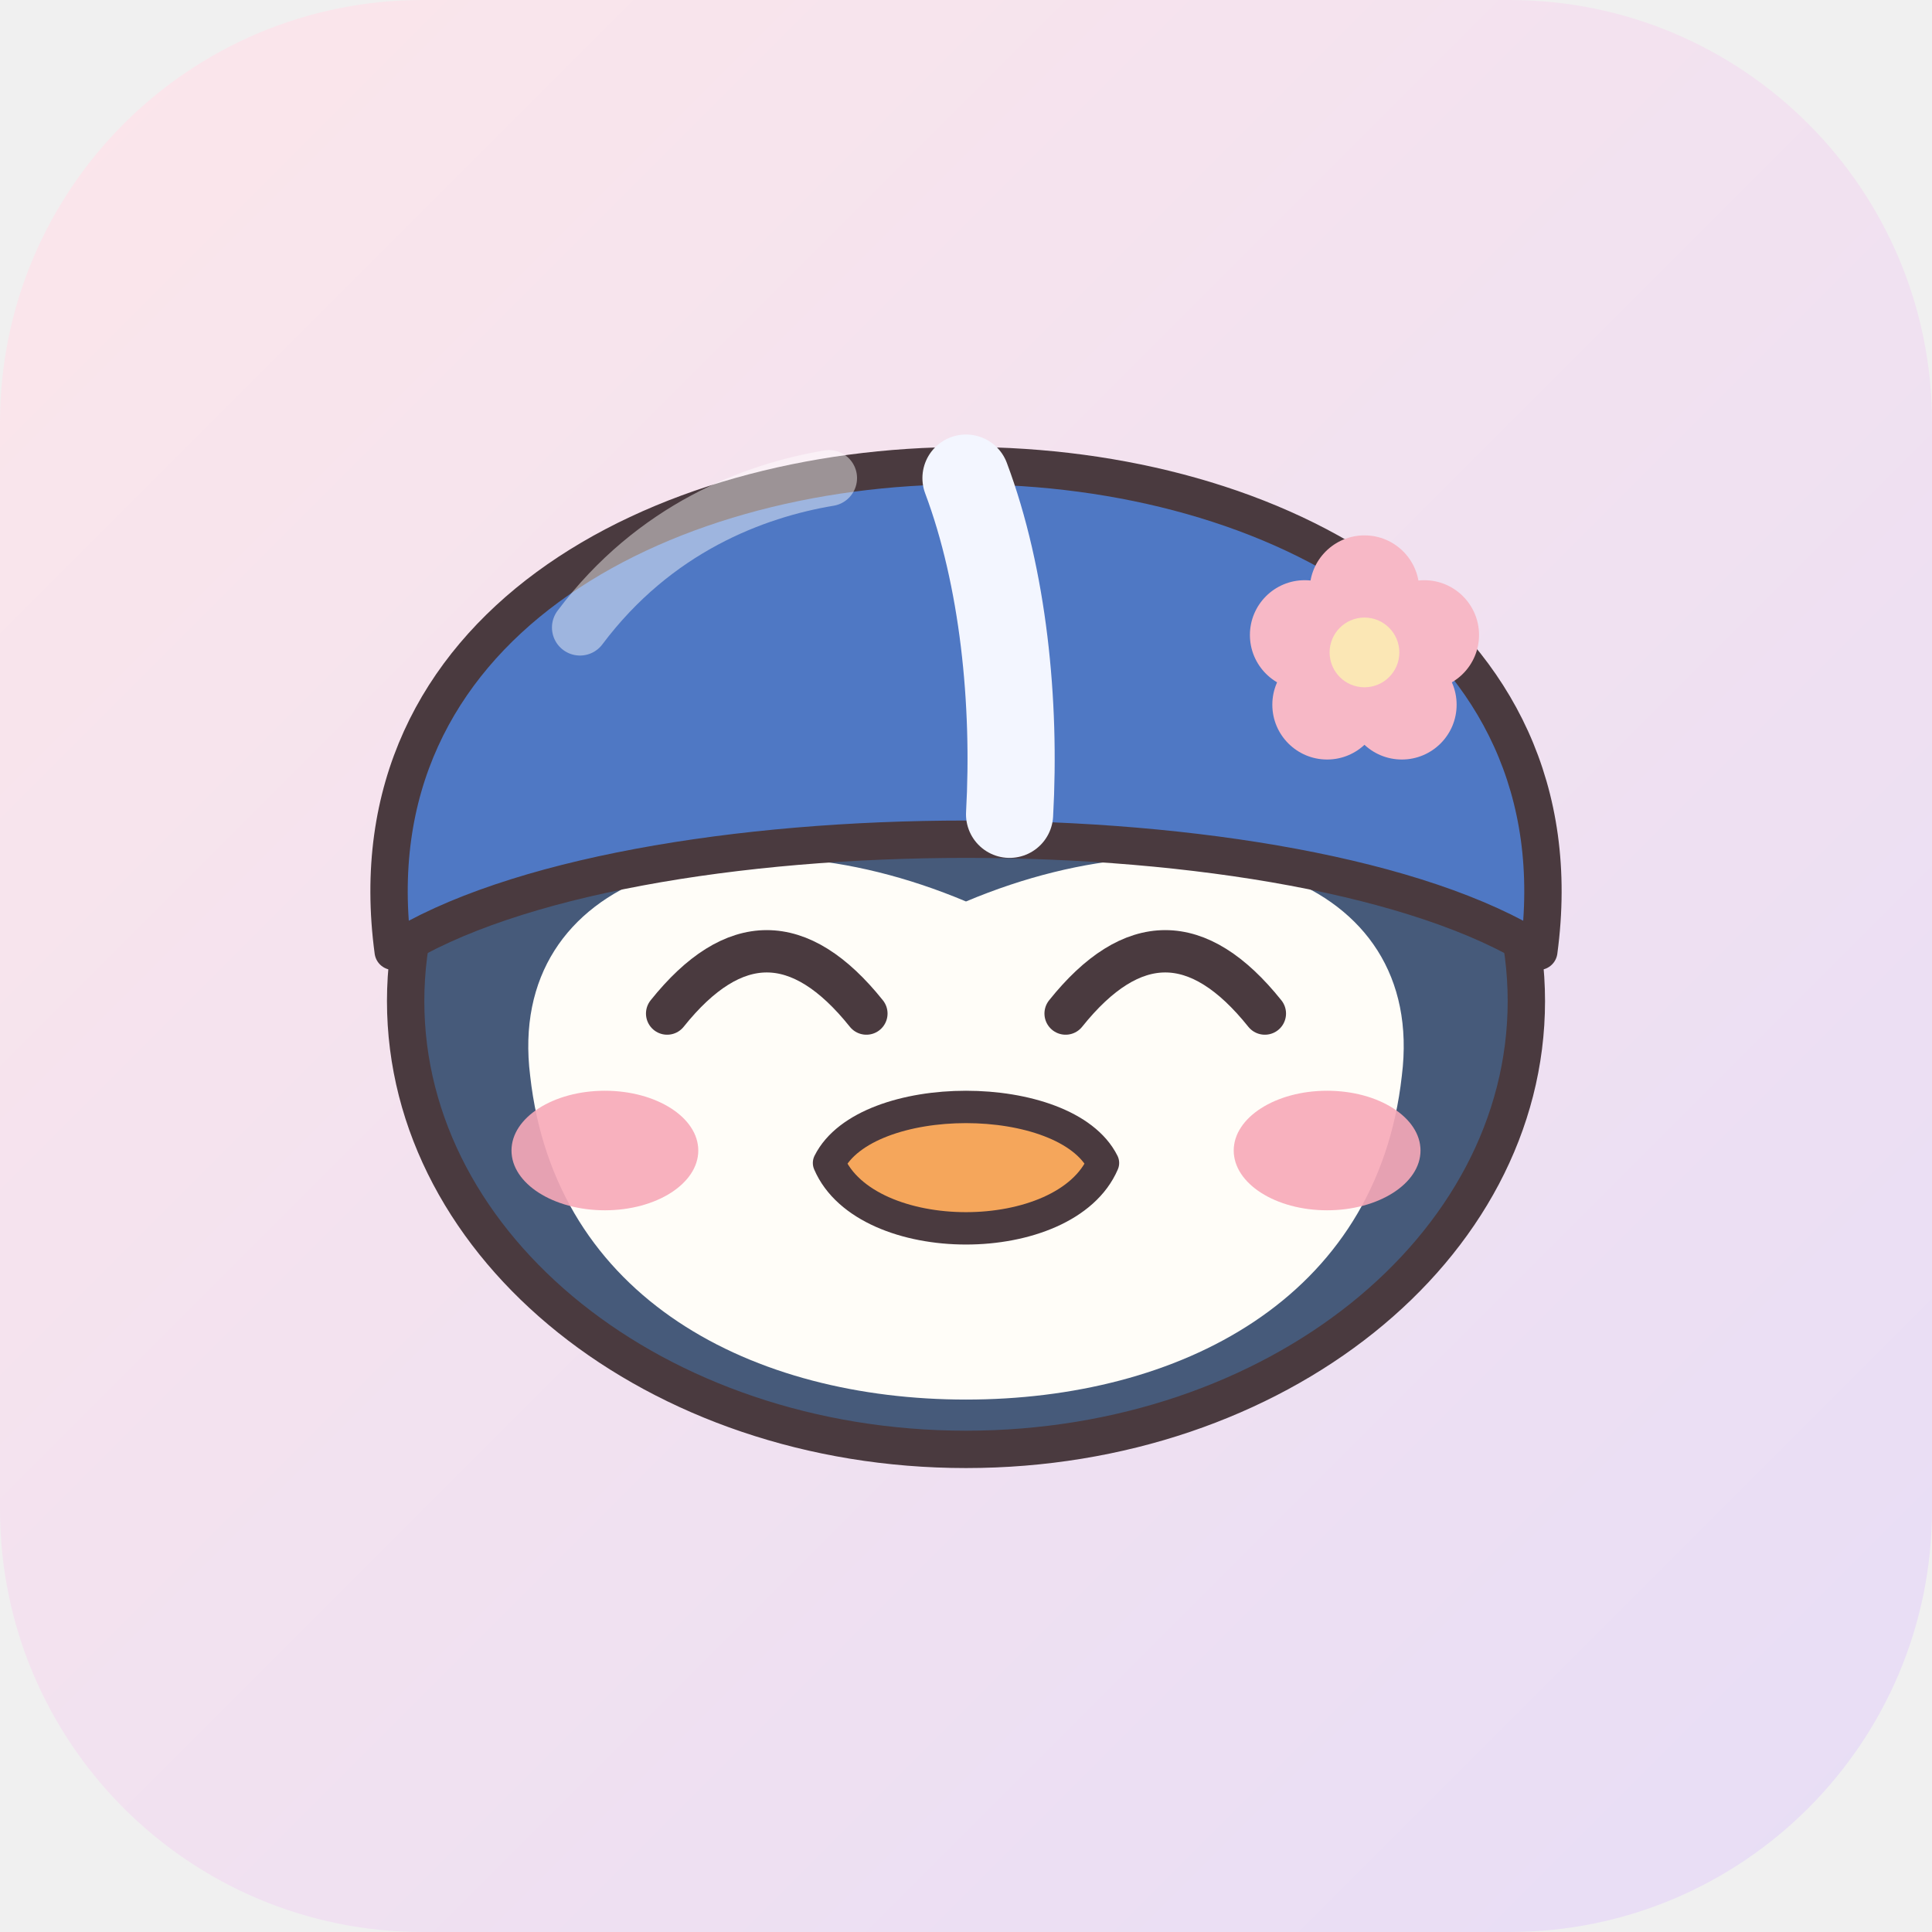
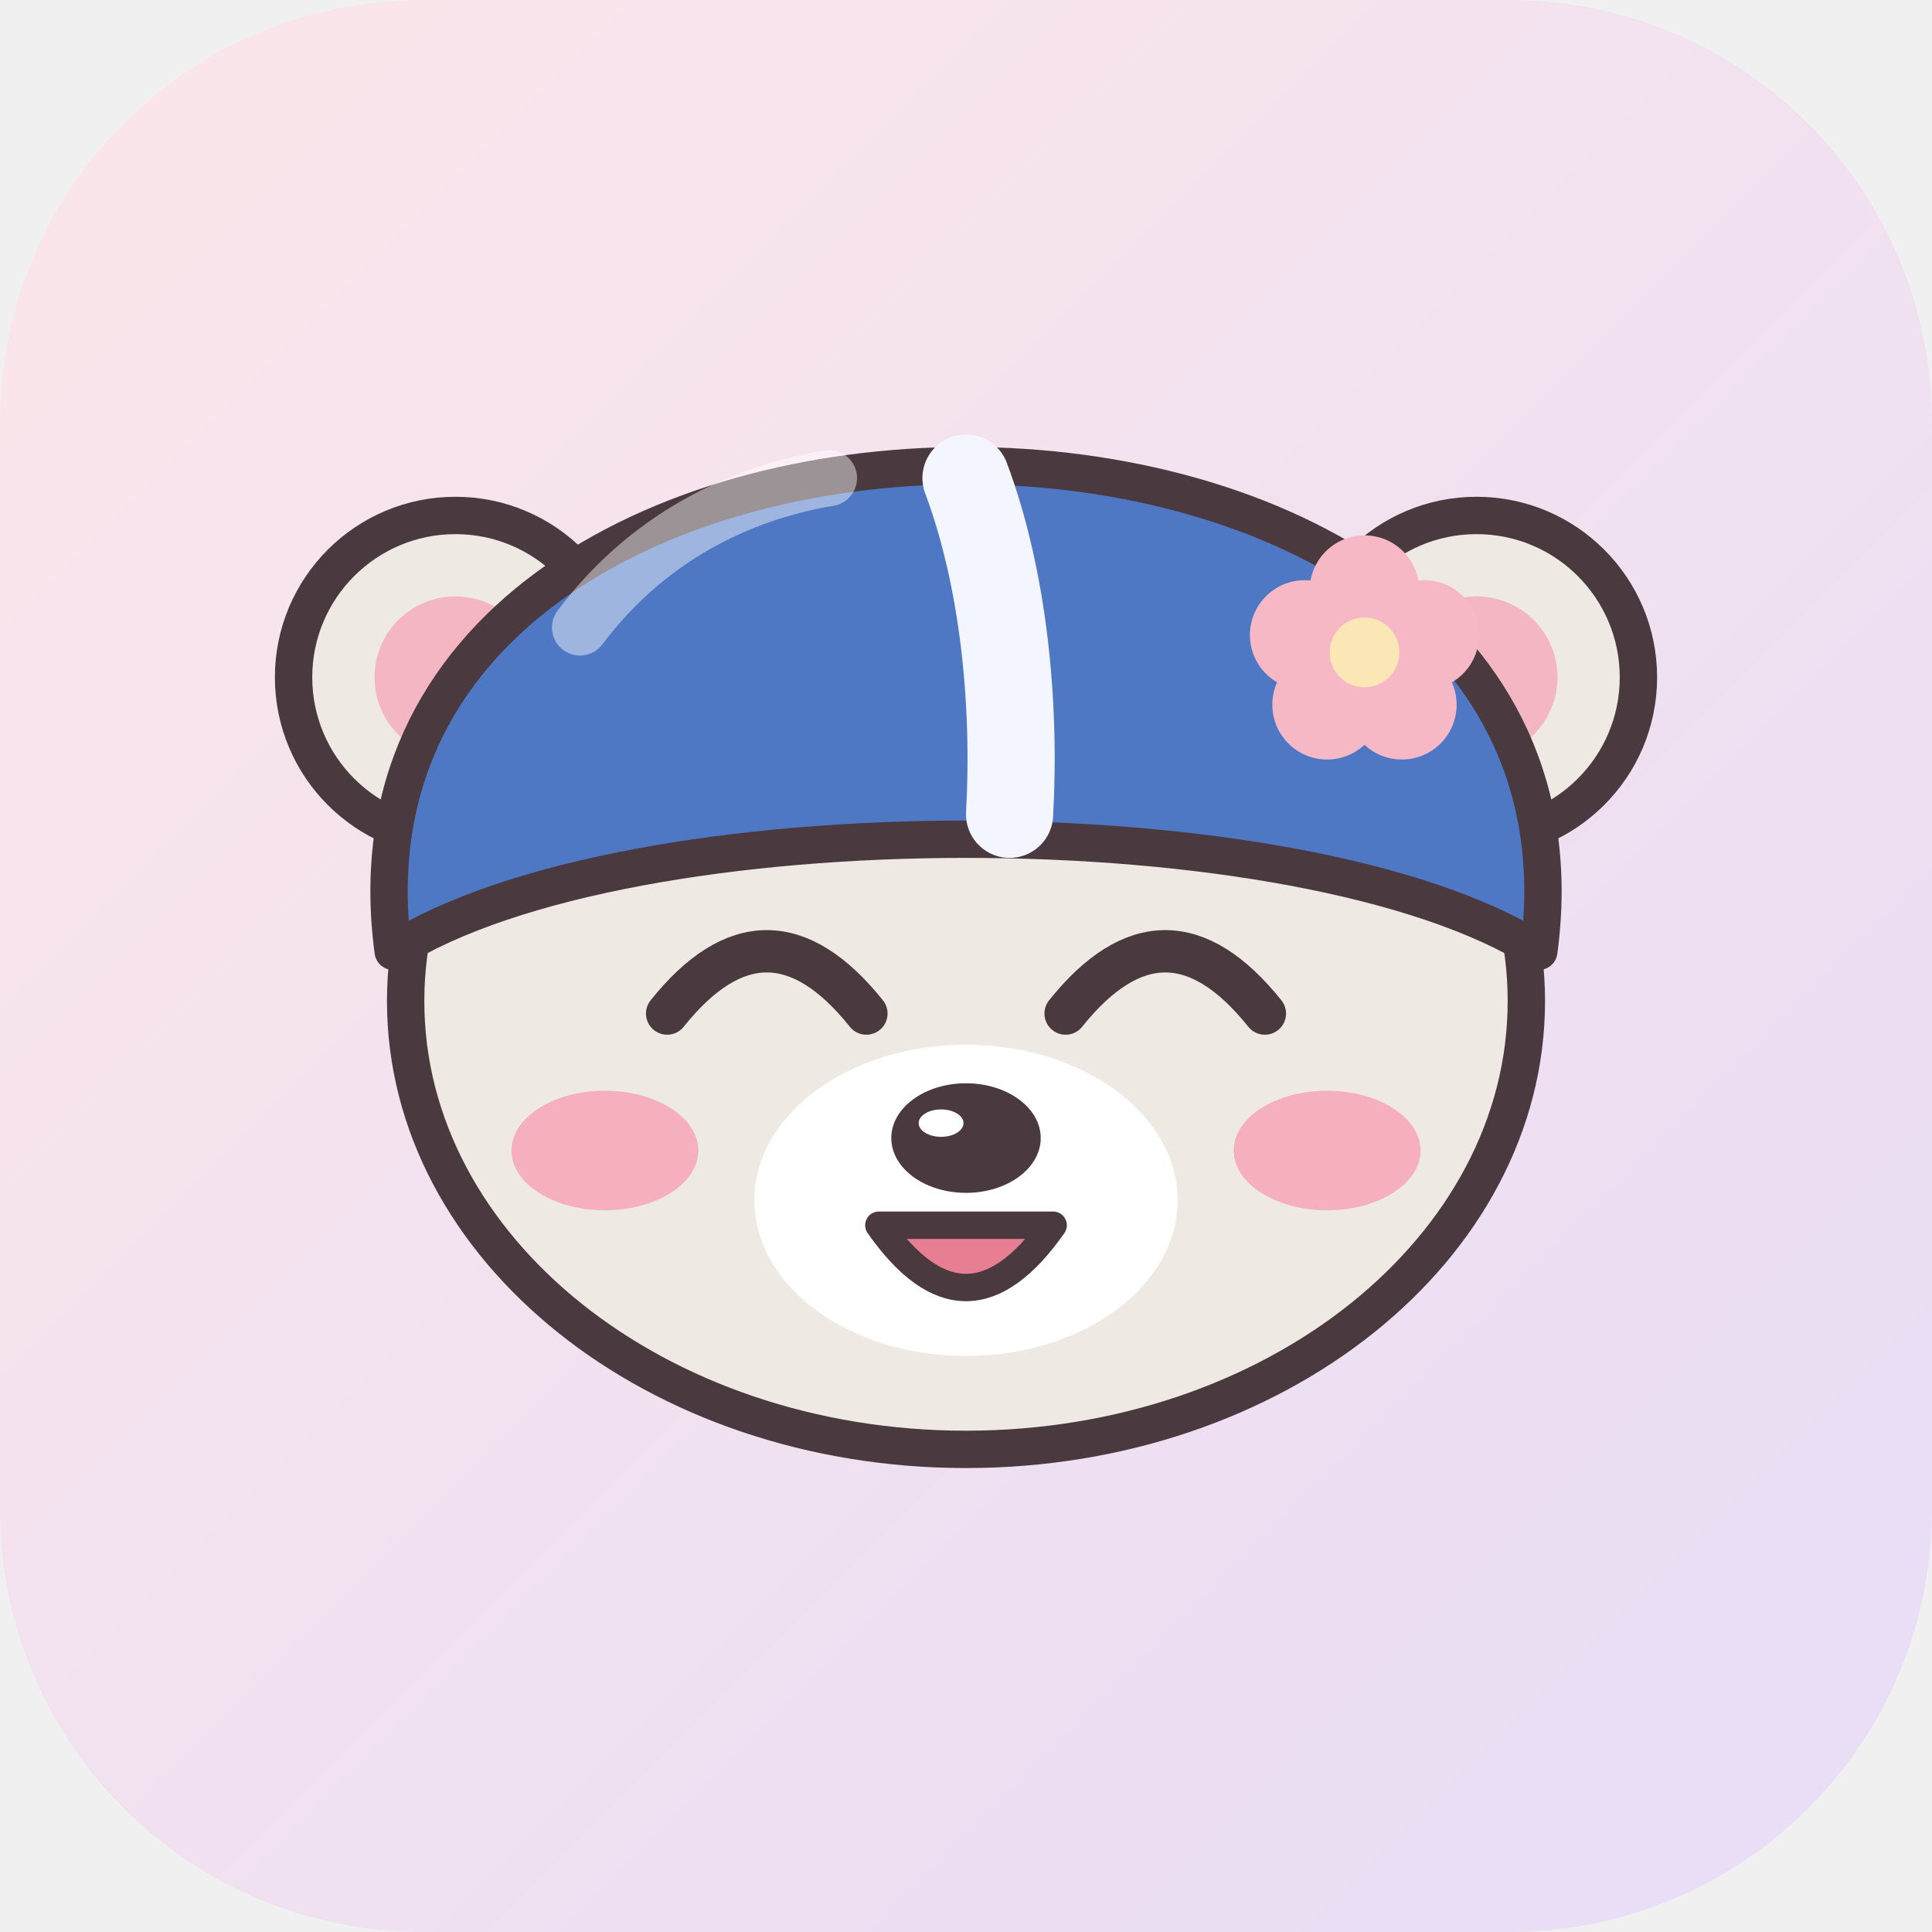
<svg xmlns="http://www.w3.org/2000/svg" viewBox="0 0 512 512">
  <defs>
    <linearGradient id="g" x1="0" y1="0" x2="1" y2="1">
      <stop offset="0" stop-color="#FCE6EA" />
      <stop offset="1" stop-color="#E7DDF6" />
    </linearGradient>
  </defs>
  <rect width="512" height="512" rx="112" fill="url(#g)" />
  <g transform="translate(256 262) scale(3.3) translate(-69 -63)">
-     <ellipse cx="69" cy="64" rx="45" ry="36" fill="#465A7A" stroke="#4A3A3F" stroke-width="3" />
-     <path d="M34 70 C32 54 50 48 69 56 C88 48 106 54 104 70 C102 88 86 96 69 96 C52 96 36 88 34 70 Z" fill="#FFFDF8" />
+     <circle cx="28" cy="38" r="13" fill="#EEE9E2" stroke="#4A3A3F" stroke-width="3" />
+     <circle cx="28" cy="38" r="6.5" fill="#F4B6C2" />
+     <circle cx="110" cy="38" r="13" fill="#EEE9E2" stroke="#4A3A3F" stroke-width="3" />
+     <circle cx="110" cy="38" r="6.5" fill="#F4B6C2" />
+     <ellipse cx="69" cy="64" rx="45" ry="36" fill="#EEE9E2" stroke="#4A3A3F" stroke-width="3" />
    <path d="M23 60 C16 8 122 8 115 60 C96 48 42 48 23 60 Z" fill="#4F78C4" stroke="#4A3A3F" stroke-width="3" stroke-linejoin="round" />
    <path d="M69 22 C72 30 73 40 72.5 49" fill="none" stroke="#F3F6FF" stroke-width="7" stroke-linecap="round" />
    <path d="M38 34 C44 26 52 23 58 22" fill="none" stroke="#fff" stroke-width="4.5" stroke-linecap="round" opacity=".45" />
    <g transform="translate(101 36)">
      <circle r="4.4" cx="0" cy="-5" fill="#F7B8C6" />
      <circle r="4.4" cx="4.8" cy="-1.4" fill="#F7B8C6" />
      <circle r="4.4" cx="3" cy="4.2" fill="#F7B8C6" />
      <circle r="4.4" cx="-3" cy="4.2" fill="#F7B8C6" />
      <circle r="4.4" cx="-4.8" cy="-1.4" fill="#F7B8C6" />
      <circle r="2.8" fill="#FBE7B5" />
    </g>
    <ellipse cx="40" cy="76" rx="7.5" ry="4.8" fill="#F7A8B8" opacity=".9" />
    <ellipse cx="98" cy="76" rx="7.5" ry="4.8" fill="#F7A8B8" opacity=".9" />
    <path d="M45 65 Q53 55 61 65" fill="none" stroke="#4A3A3F" stroke-width="3.4" stroke-linecap="round" />
    <path d="M77 65 Q85 55 93 65" fill="none" stroke="#4A3A3F" stroke-width="3.4" stroke-linecap="round" />
-     <path d="M58 77 C61 71 77 71 80 77 C77 84 61 84 58 77 Z" fill="#F5A65B" stroke="#4A3A3F" stroke-width="2.6" stroke-linejoin="round" />
+     <ellipse cx="69" cy="80" rx="17" ry="12.5" fill="#FFFFFF" />
+     <ellipse cx="69" cy="75" rx="6" ry="4.4" fill="#4A3A3F" />
+     <ellipse cx="67" cy="73.8" rx="1.8" ry="1.1" fill="#fff" />
+     <path d="M62 82 Q69 92 76 82 Z" fill="#E77E92" stroke="#4A3A3F" stroke-width="2.2" stroke-linejoin="round" />
  </g>
</svg>
